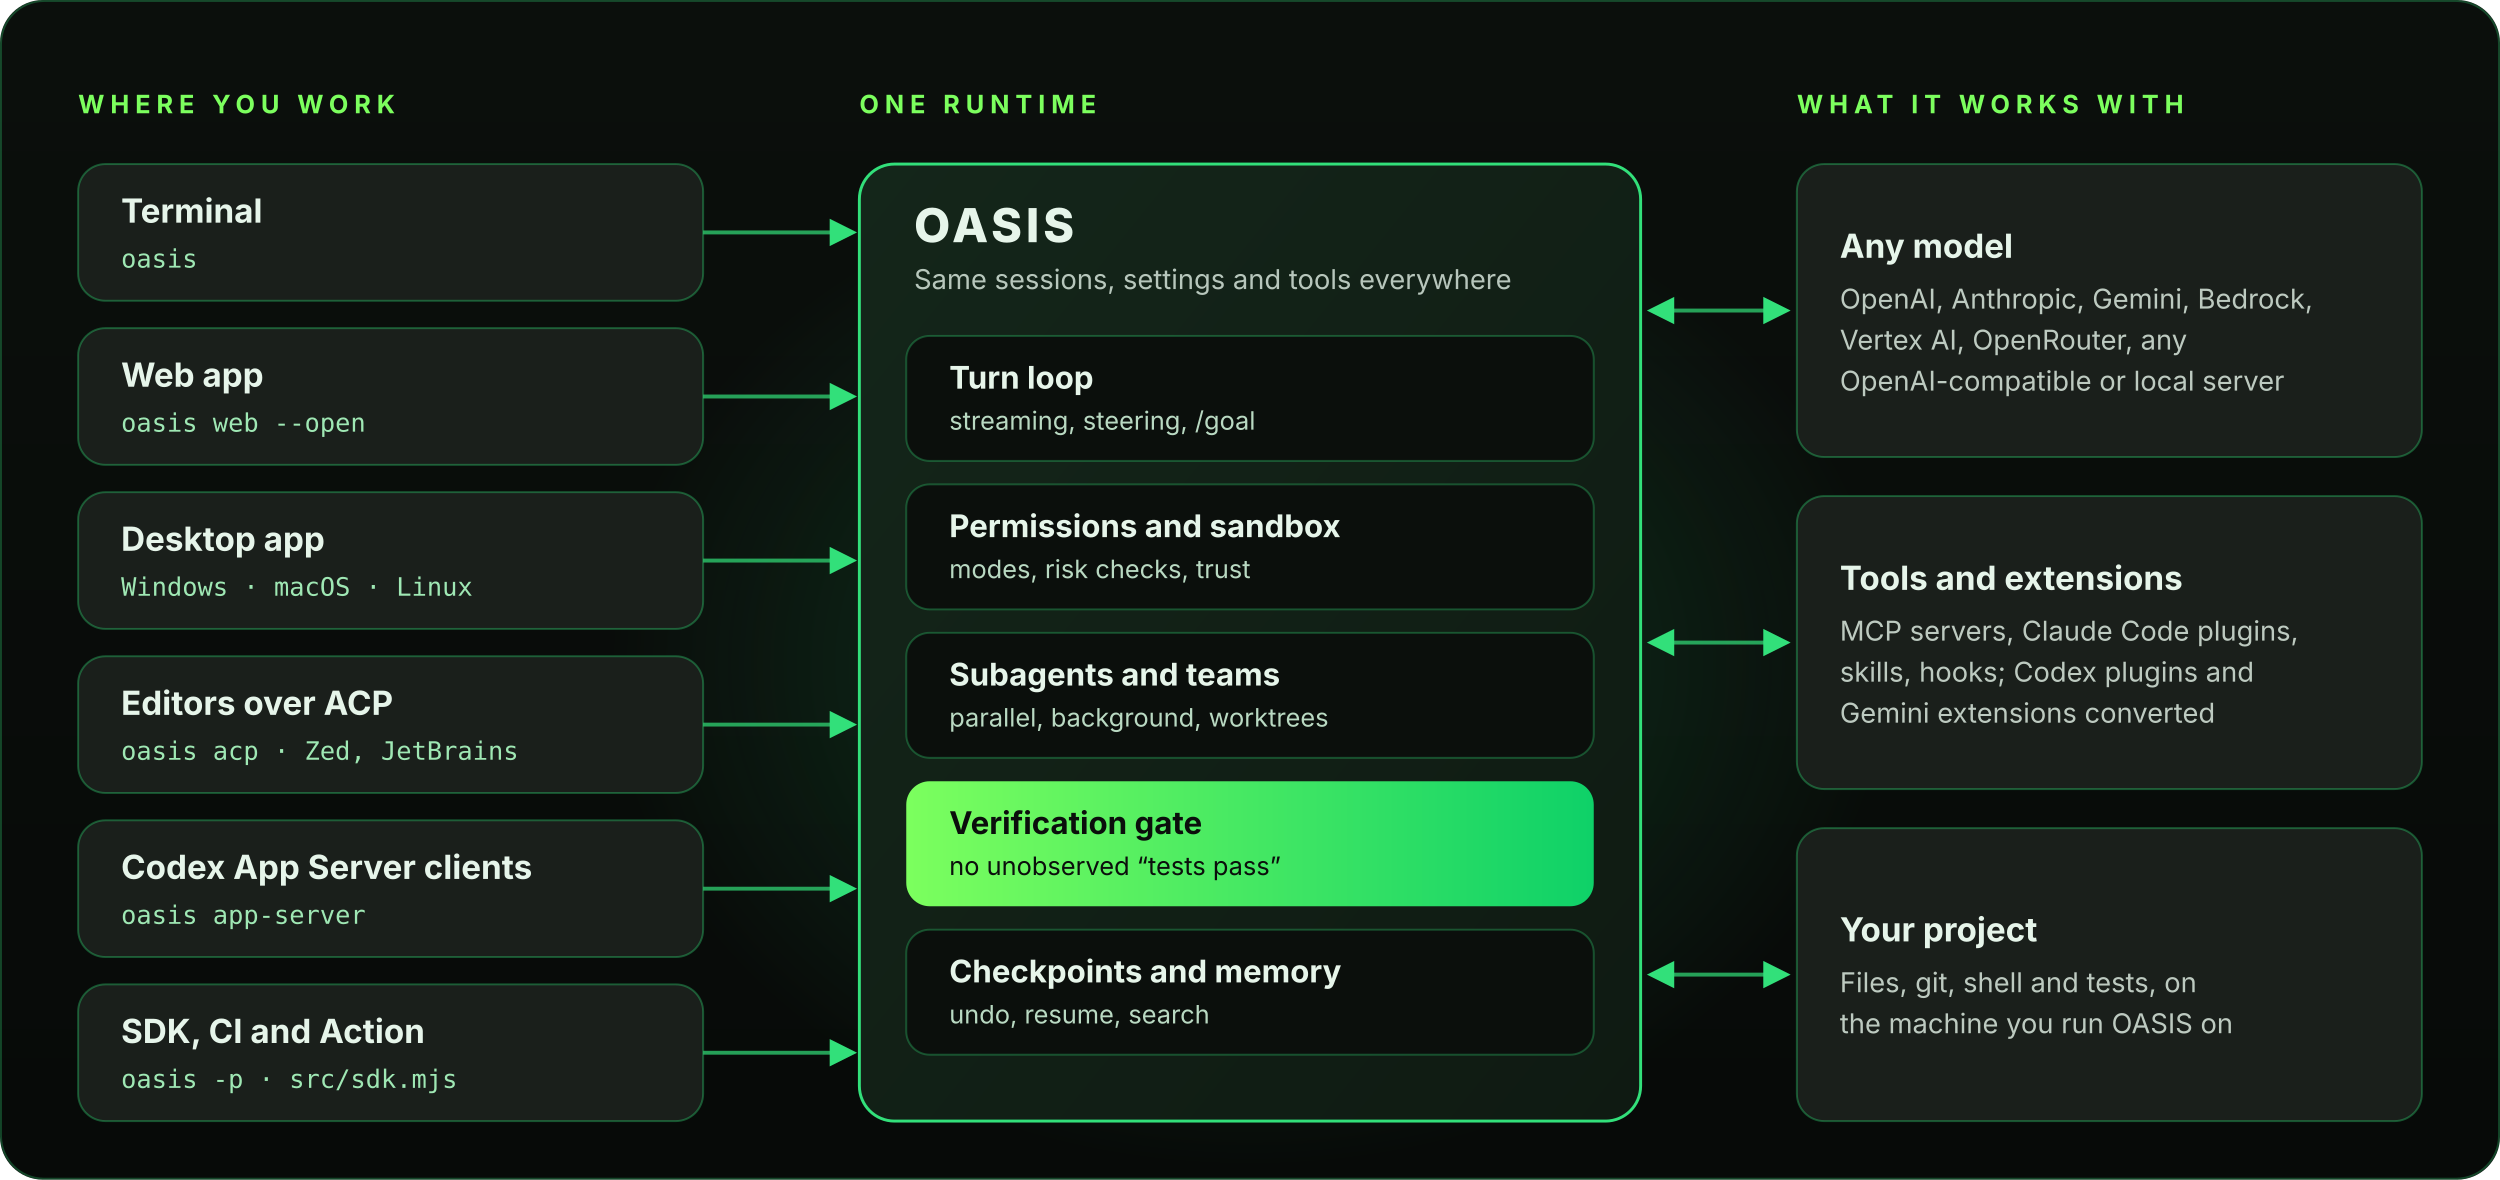
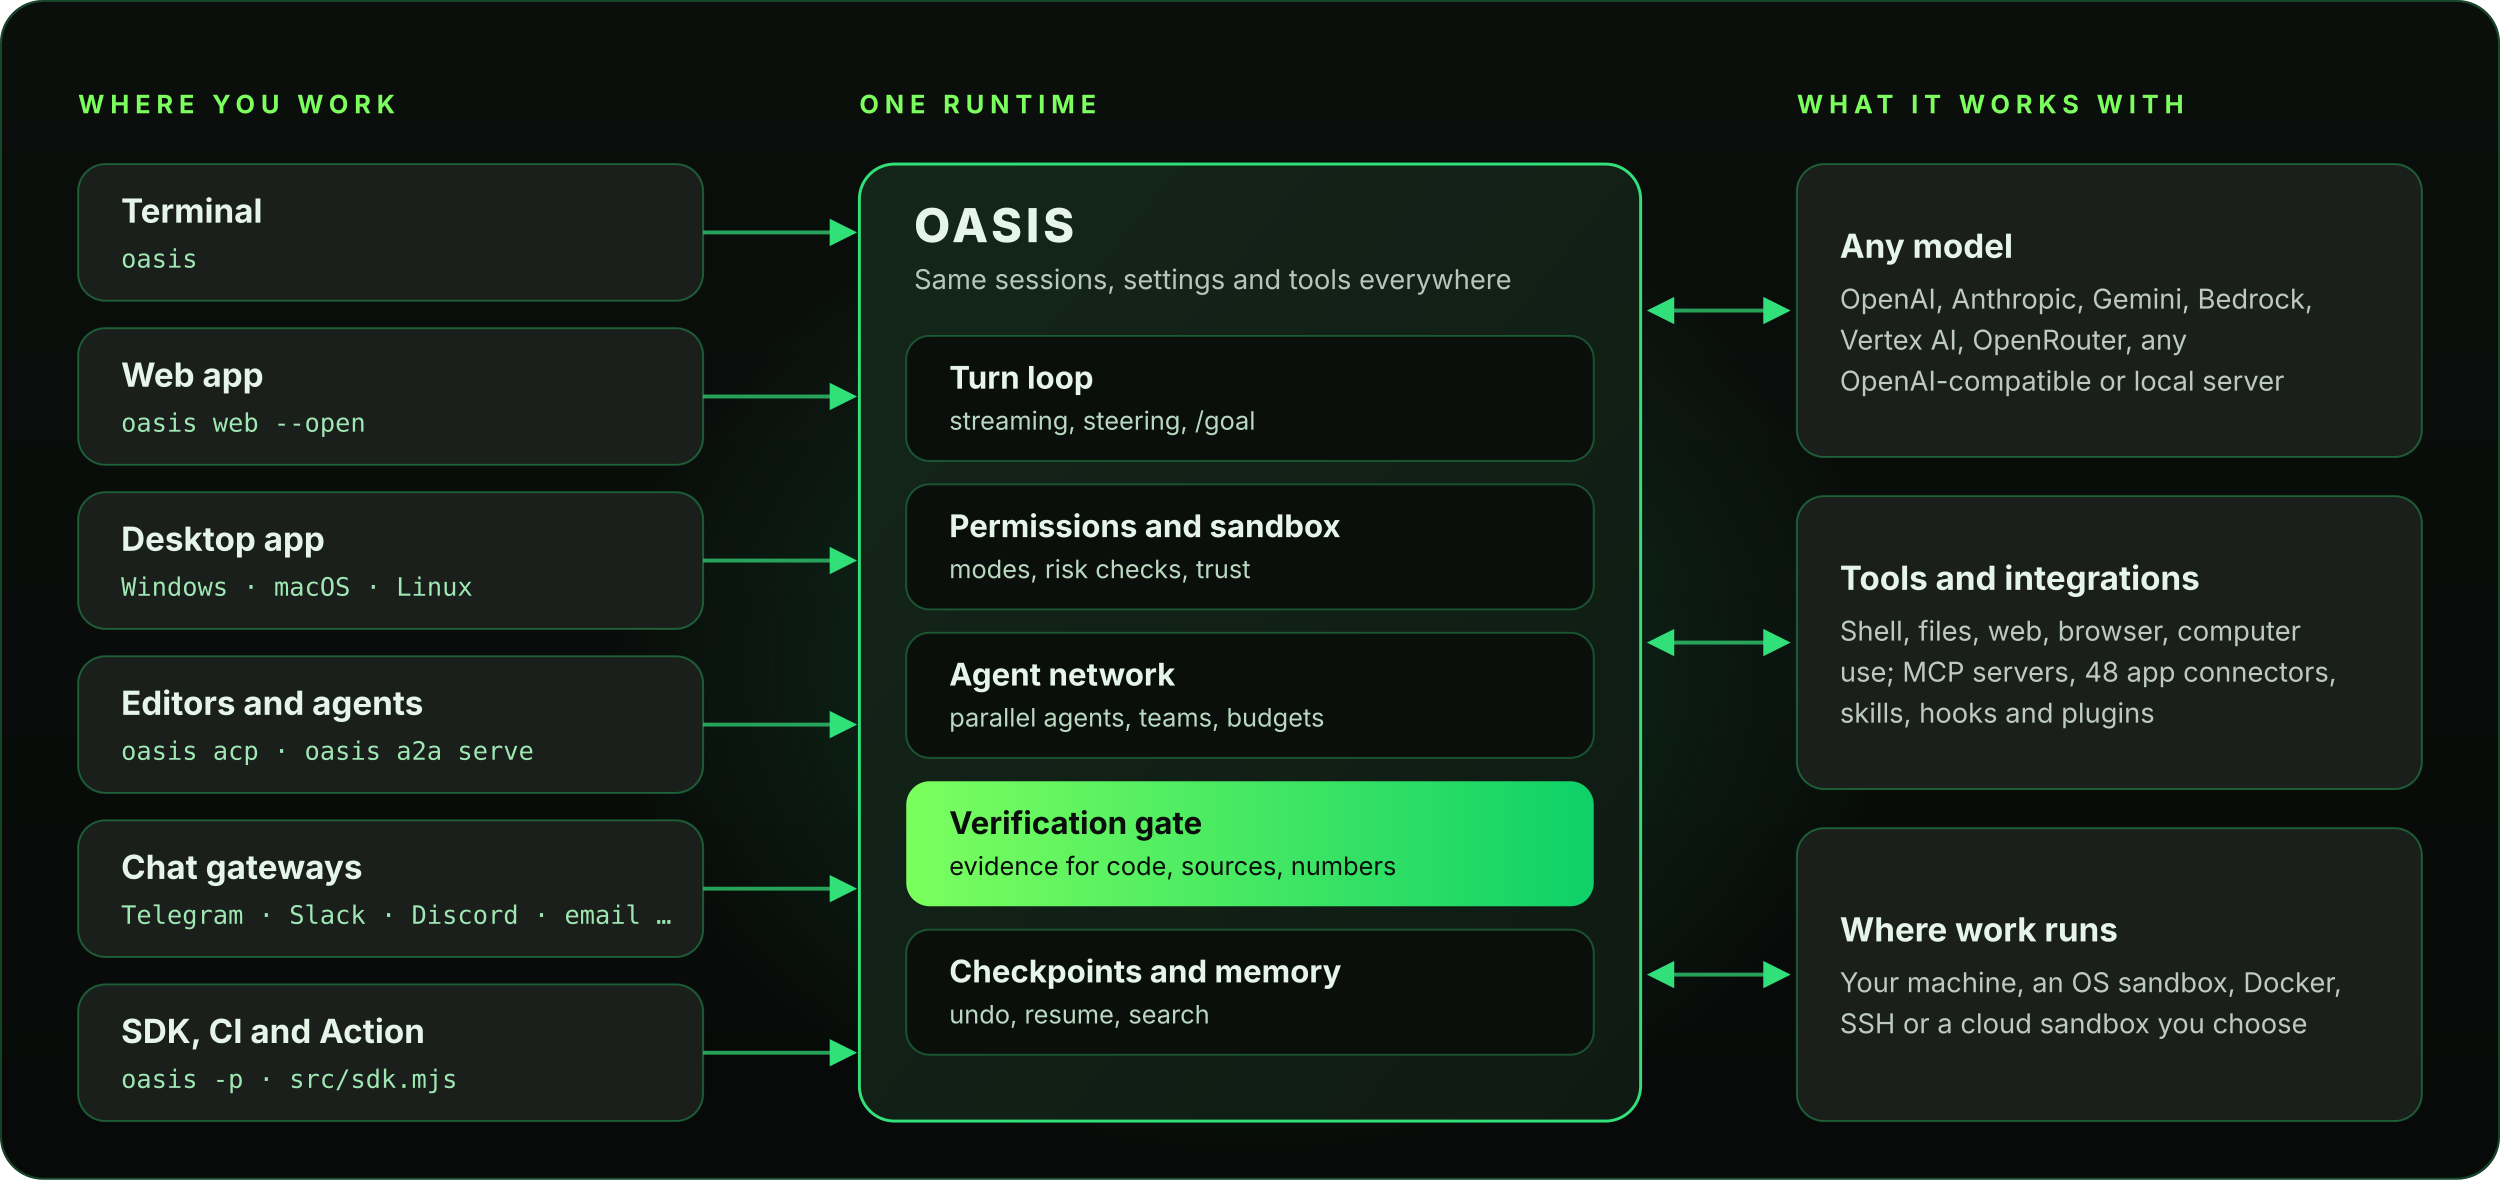
<svg xmlns="http://www.w3.org/2000/svg" width="1280" height="604" viewBox="0 0 1280 604" role="img" aria-labelledby="t d">
  <defs>
    <linearGradient id="bg" x1="0" y1="0" x2="0" y2="1">
      <stop offset="0" stop-color="#0B0F0C" />
      <stop offset="1" stop-color="#070A08" />
    </linearGradient>
    <linearGradient id="rt" x1="0" y1="0" x2="1" y2="1">
      <stop offset="0" stop-color="#14261A" />
      <stop offset="1" stop-color="#0F1A12" />
    </linearGradient>
    <linearGradient id="lime" x1="0" y1="0" x2="1" y2="0">
      <stop offset="0" stop-color="#7CFF5E" />
      <stop offset="1" stop-color="#0ED168" />
    </linearGradient>
    <radialGradient id="glow">
      <stop offset="0" stop-color="#32E07A" stop-opacity=".22" />
      <stop offset="1" stop-color="#32E07A" stop-opacity="0" />
    </radialGradient>
    <marker id="ar" viewBox="0 0 10 10" refX="8" refY="5" markerWidth="7" markerHeight="7" orient="auto-start-reverse">
      <path d="M0 0 L10 5 L0 10 z" fill="#32E07A" />
    </marker>
  </defs>
  <rect width="1280" height="604" rx="22" fill="url(#bg)" />
  <ellipse cx="640" cy="340" rx="330" ry="260" fill="url(#glow)" />
  <g font-family="Inter, 'Segoe UI', Helvetica, Arial, sans-serif">
    <text x="40" y="58" font-size="13" font-weight="700" letter-spacing="3" fill="#7CFF5E">WHERE YOU WORK</text>
    <text x="440" y="58" font-size="13" font-weight="700" letter-spacing="3" fill="#7CFF5E">ONE RUNTIME</text>
    <text x="920" y="58" font-size="13" font-weight="700" letter-spacing="3" fill="#7CFF5E">WHAT IT WORKS WITH</text>
    <rect x="40" y="84" width="320" height="70" rx="14" fill="#1A1F1B" stroke="#32E07A" stroke-opacity=".35" />
    <text x="62" y="114" font-size="17" font-weight="700" fill="#E6F5EA">Terminal</text>
    <text x="62" y="137" font-size="13" fill="#9FE8B4" font-family="ui-monospace, SFMono-Regular, Menlo, Consolas, monospace">oasis</text>
    <path d="M360 119.0 C 400 119.0, 400 119.0, 436 119.0" stroke="#32E07A" stroke-opacity=".7" stroke-width="2" fill="none" marker-end="url(#ar)" />
    <rect x="40" y="168" width="320" height="70" rx="14" fill="#1A1F1B" stroke="#32E07A" stroke-opacity=".35" />
    <text x="62" y="198" font-size="17" font-weight="700" fill="#E6F5EA">Web app</text>
    <text x="62" y="221" font-size="13" fill="#9FE8B4" font-family="ui-monospace, SFMono-Regular, Menlo, Consolas, monospace">oasis web --open</text>
    <path d="M360 203.0 C 400 203.0, 400 203.0, 436 203.0" stroke="#32E07A" stroke-opacity=".7" stroke-width="2" fill="none" marker-end="url(#ar)" />
    <rect x="40" y="252" width="320" height="70" rx="14" fill="#1A1F1B" stroke="#32E07A" stroke-opacity=".35" />
    <text x="62" y="282" font-size="17" font-weight="700" fill="#E6F5EA">Desktop app</text>
    <text x="62" y="305" font-size="13" fill="#9FE8B4" font-family="ui-monospace, SFMono-Regular, Menlo, Consolas, monospace">Windows · macOS · Linux</text>
    <path d="M360 287.0 C 400 287.0, 400 287.0, 436 287.0" stroke="#32E07A" stroke-opacity=".7" stroke-width="2" fill="none" marker-end="url(#ar)" />
    <rect x="40" y="336" width="320" height="70" rx="14" fill="#1A1F1B" stroke="#32E07A" stroke-opacity=".35" />
-     <text x="62" y="366" font-size="17" font-weight="700" fill="#E6F5EA">Editors over ACP</text>
-     <text x="62" y="389" font-size="13" fill="#9FE8B4" font-family="ui-monospace, SFMono-Regular, Menlo, Consolas, monospace">oasis acp · Zed, JetBrains</text>
+     <text x="62" y="366" font-size="17" font-weight="700" fill="#E6F5EA">Editors and agents</text>
+     <text x="62" y="389" font-size="13" fill="#9FE8B4" font-family="ui-monospace, SFMono-Regular, Menlo, Consolas, monospace">oasis acp · oasis a2a serve</text>
    <path d="M360 371.0 C 400 371.0, 400 371.0, 436 371.0" stroke="#32E07A" stroke-opacity=".7" stroke-width="2" fill="none" marker-end="url(#ar)" />
    <rect x="40" y="420" width="320" height="70" rx="14" fill="#1A1F1B" stroke="#32E07A" stroke-opacity=".35" />
-     <text x="62" y="450" font-size="17" font-weight="700" fill="#E6F5EA">Codex App Server clients</text>
-     <text x="62" y="473" font-size="13" fill="#9FE8B4" font-family="ui-monospace, SFMono-Regular, Menlo, Consolas, monospace">oasis app-server</text>
+     <text x="62" y="450" font-size="17" font-weight="700" fill="#E6F5EA">Chat gateways</text>
+     <text x="62" y="473" font-size="13" fill="#9FE8B4" font-family="ui-monospace, SFMono-Regular, Menlo, Consolas, monospace">Telegram · Slack · Discord · email …</text>
    <path d="M360 455.0 C 400 455.0, 400 455.0, 436 455.0" stroke="#32E07A" stroke-opacity=".7" stroke-width="2" fill="none" marker-end="url(#ar)" />
    <rect x="40" y="504" width="320" height="70" rx="14" fill="#1A1F1B" stroke="#32E07A" stroke-opacity=".35" />
    <text x="62" y="534" font-size="17" font-weight="700" fill="#E6F5EA">SDK, CI and Action</text>
    <text x="62" y="557" font-size="13" fill="#9FE8B4" font-family="ui-monospace, SFMono-Regular, Menlo, Consolas, monospace">oasis -p · src/sdk.mjs</text>
    <path d="M360 539.0 C 400 539.0, 400 539.0, 436 539.0" stroke="#32E07A" stroke-opacity=".7" stroke-width="2" fill="none" marker-end="url(#ar)" />
    <rect x="440" y="84" width="400" height="490" rx="18" fill="url(#rt)" stroke="#32E07A" stroke-width="1.5" />
    <text x="468" y="124" font-size="24" font-weight="800" letter-spacing="2" fill="#E6F5EA">OASIS</text>
    <text x="468" y="148" font-size="14" fill="#E6F5EA" opacity=".78">Same sessions, settings and tools everywhere</text>
    <rect x="464" y="172" width="352" height="64" rx="12" fill="#0B0F0C" stroke="#32E07A" stroke-opacity=".3" />
    <text x="486" y="199" font-size="16" font-weight="700" fill="#E6F5EA">Turn loop</text>
    <text x="486" y="220" font-size="13" fill="#B9D9C2">streaming, steering, /goal</text>
    <rect x="464" y="248" width="352" height="64" rx="12" fill="#0B0F0C" stroke="#32E07A" stroke-opacity=".3" />
    <text x="486" y="275" font-size="16" font-weight="700" fill="#E6F5EA">Permissions and sandbox</text>
    <text x="486" y="296" font-size="13" fill="#B9D9C2">modes, risk checks, trust</text>
    <rect x="464" y="324" width="352" height="64" rx="12" fill="#0B0F0C" stroke="#32E07A" stroke-opacity=".3" />
-     <text x="486" y="351" font-size="16" font-weight="700" fill="#E6F5EA">Subagents and teams</text>
-     <text x="486" y="372" font-size="13" fill="#B9D9C2">parallel, background, worktrees</text>
+     <text x="486" y="351" font-size="16" font-weight="700" fill="#E6F5EA">Agent network</text>
+     <text x="486" y="372" font-size="13" fill="#B9D9C2">parallel agents, teams, budgets</text>
    <rect x="464" y="400" width="352" height="64" rx="12" fill="url(#lime)" />
    <text x="486" y="427" font-size="16" font-weight="700" fill="#0B0F0C">Verification gate</text>
-     <text x="486" y="448" font-size="13" fill="#0B0F0C">no unobserved “tests pass”</text>
+     <text x="486" y="448" font-size="13" fill="#0B0F0C">evidence for code, sources, numbers</text>
    <rect x="464" y="476" width="352" height="64" rx="12" fill="#0B0F0C" stroke="#32E07A" stroke-opacity=".3" />
    <text x="486" y="503" font-size="16" font-weight="700" fill="#E6F5EA">Checkpoints and memory</text>
    <text x="486" y="524" font-size="13" fill="#B9D9C2">undo, resume, search</text>
    <rect x="920" y="84.0" width="320" height="150" rx="14" fill="#1A1F1B" stroke="#32E07A" stroke-opacity=".35" />
    <text x="942" y="132" font-size="17" font-weight="700" fill="#E6F5EA">Any model</text>
    <text x="942" y="158" font-size="14" fill="#E6F5EA" opacity=".8">OpenAI, Anthropic, Gemini, Bedrock,</text>
    <text x="942" y="179" font-size="14" fill="#E6F5EA" opacity=".8">Vertex AI, OpenRouter, any</text>
    <text x="942" y="200" font-size="14" fill="#E6F5EA" opacity=".8">OpenAI-compatible or local server</text>
    <path d="M846 159 L 914 159" stroke="#32E07A" stroke-opacity=".7" stroke-width="2" fill="none" marker-start="url(#ar)" marker-end="url(#ar)" />
    <rect x="920" y="254.0" width="320" height="150" rx="14" fill="#1A1F1B" stroke="#32E07A" stroke-opacity=".35" />
-     <text x="942" y="302" font-size="17" font-weight="700" fill="#E6F5EA">Tools and extensions</text>
-     <text x="942" y="328" font-size="14" fill="#E6F5EA" opacity=".8">MCP servers, Claude Code plugins,</text>
-     <text x="942" y="349" font-size="14" fill="#E6F5EA" opacity=".8">skills, hooks; Codex plugins and</text>
-     <text x="942" y="370" font-size="14" fill="#E6F5EA" opacity=".8">Gemini extensions converted</text>
+     <text x="942" y="302" font-size="17" font-weight="700" fill="#E6F5EA">Tools and integrations</text>
+     <text x="942" y="328" font-size="14" fill="#E6F5EA" opacity=".8">Shell, files, web, browser, computer</text>
+     <text x="942" y="349" font-size="14" fill="#E6F5EA" opacity=".8">use; MCP servers, 48 app connectors,</text>
+     <text x="942" y="370" font-size="14" fill="#E6F5EA" opacity=".8">skills, hooks and plugins</text>
    <path d="M846 329 L 914 329" stroke="#32E07A" stroke-opacity=".7" stroke-width="2" fill="none" marker-start="url(#ar)" marker-end="url(#ar)" />
    <rect x="920" y="424.0" width="320" height="150" rx="14" fill="#1A1F1B" stroke="#32E07A" stroke-opacity=".35" />
-     <text x="942" y="482" font-size="17" font-weight="700" fill="#E6F5EA">Your project</text>
-     <text x="942" y="508" font-size="14" fill="#E6F5EA" opacity=".8">Files, git, shell and tests, on</text>
-     <text x="942" y="529" font-size="14" fill="#E6F5EA" opacity=".8">the machine you run OASIS on</text>
+     <text x="942" y="482" font-size="17" font-weight="700" fill="#E6F5EA">Where work runs</text>
+     <text x="942" y="508" font-size="14" fill="#E6F5EA" opacity=".8">Your machine, an OS sandbox, Docker,</text>
+     <text x="942" y="529" font-size="14" fill="#E6F5EA" opacity=".8">SSH or a cloud sandbox you choose</text>
    <path d="M846 499 L 914 499" stroke="#32E07A" stroke-opacity=".7" stroke-width="2" fill="none" marker-start="url(#ar)" marker-end="url(#ar)" />
  </g>
  <rect x=".5" y=".5" width="1279" height="603" rx="22" fill="none" stroke="#32E07A" stroke-opacity=".28" />
  <style>.flow circle{filter:drop-shadow(0 0 4px #7CFF5E)}</style>
  <g class="flow">
    <circle r="3.5" fill="#7CFF5E" opacity="0">
      <animateMotion dur="2.2s" begin="0.00s" repeatCount="indefinite" path="M360 119.0 C 400 119.0, 400 119.0, 436 119.0" />
      <animate attributeName="opacity" values="0;1;1;0" dur="2.2s" begin="0.00s" repeatCount="indefinite" />
    </circle>
    <circle r="3.5" fill="#7CFF5E" opacity="0">
      <animateMotion dur="2.2s" begin="0.37s" repeatCount="indefinite" path="M360 203.0 C 400 203.0, 400 203.0, 436 203.0" />
      <animate attributeName="opacity" values="0;1;1;0" dur="2.2s" begin="0.37s" repeatCount="indefinite" />
    </circle>
    <circle r="3.5" fill="#7CFF5E" opacity="0">
      <animateMotion dur="2.2s" begin="0.74s" repeatCount="indefinite" path="M360 287.0 C 400 287.0, 400 287.0, 436 287.0" />
      <animate attributeName="opacity" values="0;1;1;0" dur="2.2s" begin="0.74s" repeatCount="indefinite" />
    </circle>
    <circle r="3.5" fill="#7CFF5E" opacity="0">
      <animateMotion dur="2.2s" begin="1.11s" repeatCount="indefinite" path="M360 371.0 C 400 371.0, 400 371.0, 436 371.0" />
      <animate attributeName="opacity" values="0;1;1;0" dur="2.2s" begin="1.11s" repeatCount="indefinite" />
    </circle>
    <circle r="3.5" fill="#7CFF5E" opacity="0">
      <animateMotion dur="2.2s" begin="1.48s" repeatCount="indefinite" path="M360 455.0 C 400 455.0, 400 455.0, 436 455.0" />
      <animate attributeName="opacity" values="0;1;1;0" dur="2.2s" begin="1.48s" repeatCount="indefinite" />
    </circle>
    <circle r="3.5" fill="#7CFF5E" opacity="0">
      <animateMotion dur="2.2s" begin="1.85s" repeatCount="indefinite" path="M360 539.0 C 400 539.0, 400 539.0, 436 539.0" />
      <animate attributeName="opacity" values="0;1;1;0" dur="2.2s" begin="1.85s" repeatCount="indefinite" />
    </circle>
    <circle r="3.5" fill="#7CFF5E" opacity="0">
      <animateMotion dur="2.6s" begin="2.22s" repeatCount="indefinite" path="M846 159 L 914 159" />
      <animate attributeName="opacity" values="0;1;1;0" dur="2.6s" begin="2.22s" repeatCount="indefinite" />
    </circle>
    <circle r="3.5" fill="#7CFF5E" opacity="0">
      <animateMotion dur="2.6s" begin="3.52s" repeatCount="indefinite" keyPoints="1;0" keyTimes="0;1" calcMode="linear" path="M846 159 L 914 159" />
      <animate attributeName="opacity" values="0;1;1;0" dur="2.6s" begin="3.52s" repeatCount="indefinite" />
    </circle>
    <circle r="3.5" fill="#7CFF5E" opacity="0">
      <animateMotion dur="2.6s" begin="2.59s" repeatCount="indefinite" path="M846 329 L 914 329" />
      <animate attributeName="opacity" values="0;1;1;0" dur="2.6s" begin="2.59s" repeatCount="indefinite" />
    </circle>
    <circle r="3.5" fill="#7CFF5E" opacity="0">
      <animateMotion dur="2.6s" begin="3.89s" repeatCount="indefinite" keyPoints="1;0" keyTimes="0;1" calcMode="linear" path="M846 329 L 914 329" />
      <animate attributeName="opacity" values="0;1;1;0" dur="2.6s" begin="3.89s" repeatCount="indefinite" />
    </circle>
    <circle r="3.5" fill="#7CFF5E" opacity="0">
      <animateMotion dur="2.6s" begin="2.96s" repeatCount="indefinite" path="M846 499 L 914 499" />
      <animate attributeName="opacity" values="0;1;1;0" dur="2.6s" begin="2.96s" repeatCount="indefinite" />
    </circle>
    <circle r="3.5" fill="#7CFF5E" opacity="0">
      <animateMotion dur="2.6s" begin="4.26s" repeatCount="indefinite" keyPoints="1;0" keyTimes="0;1" calcMode="linear" path="M846 499 L 914 499" />
      <animate attributeName="opacity" values="0;1;1;0" dur="2.6s" begin="4.26s" repeatCount="indefinite" />
    </circle>
  </g>
</svg>
